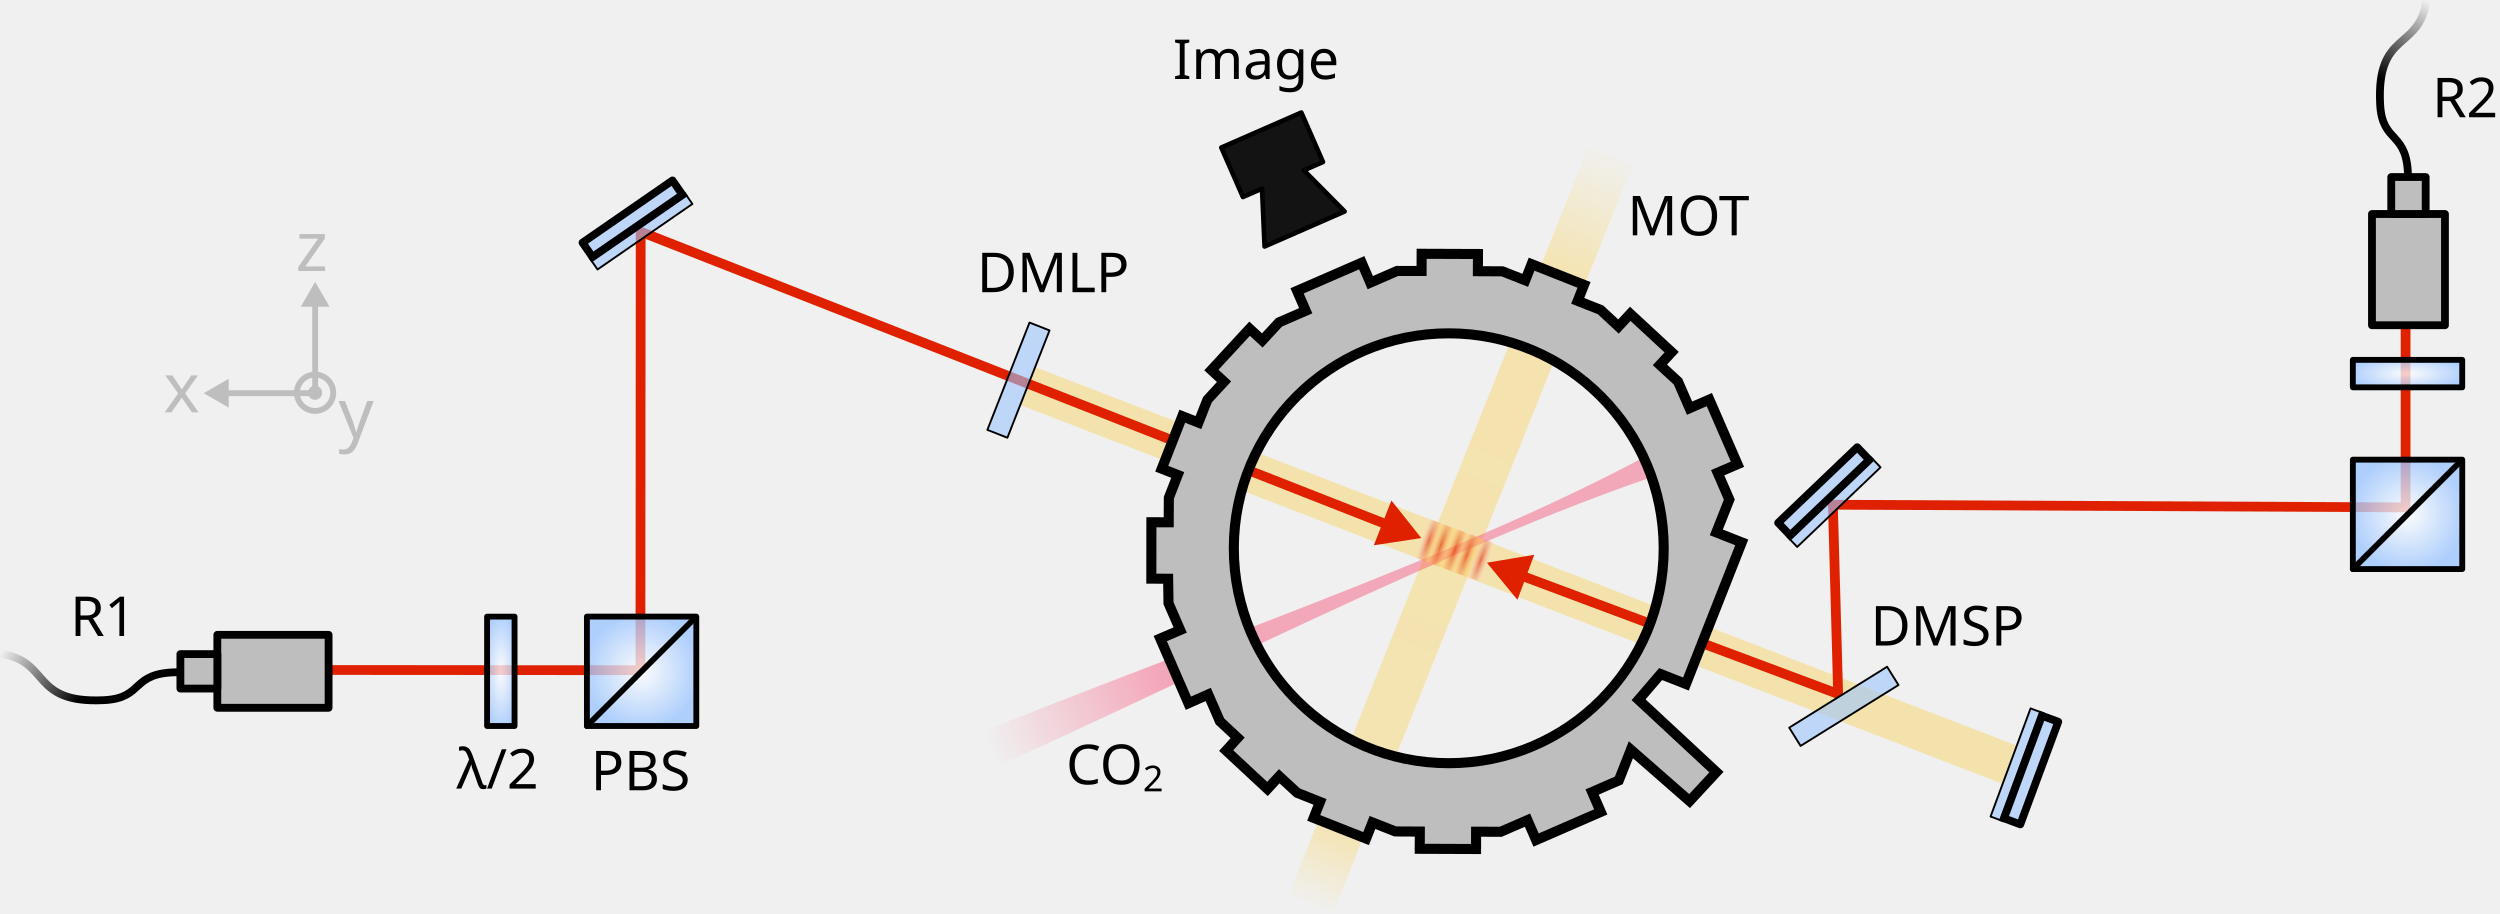
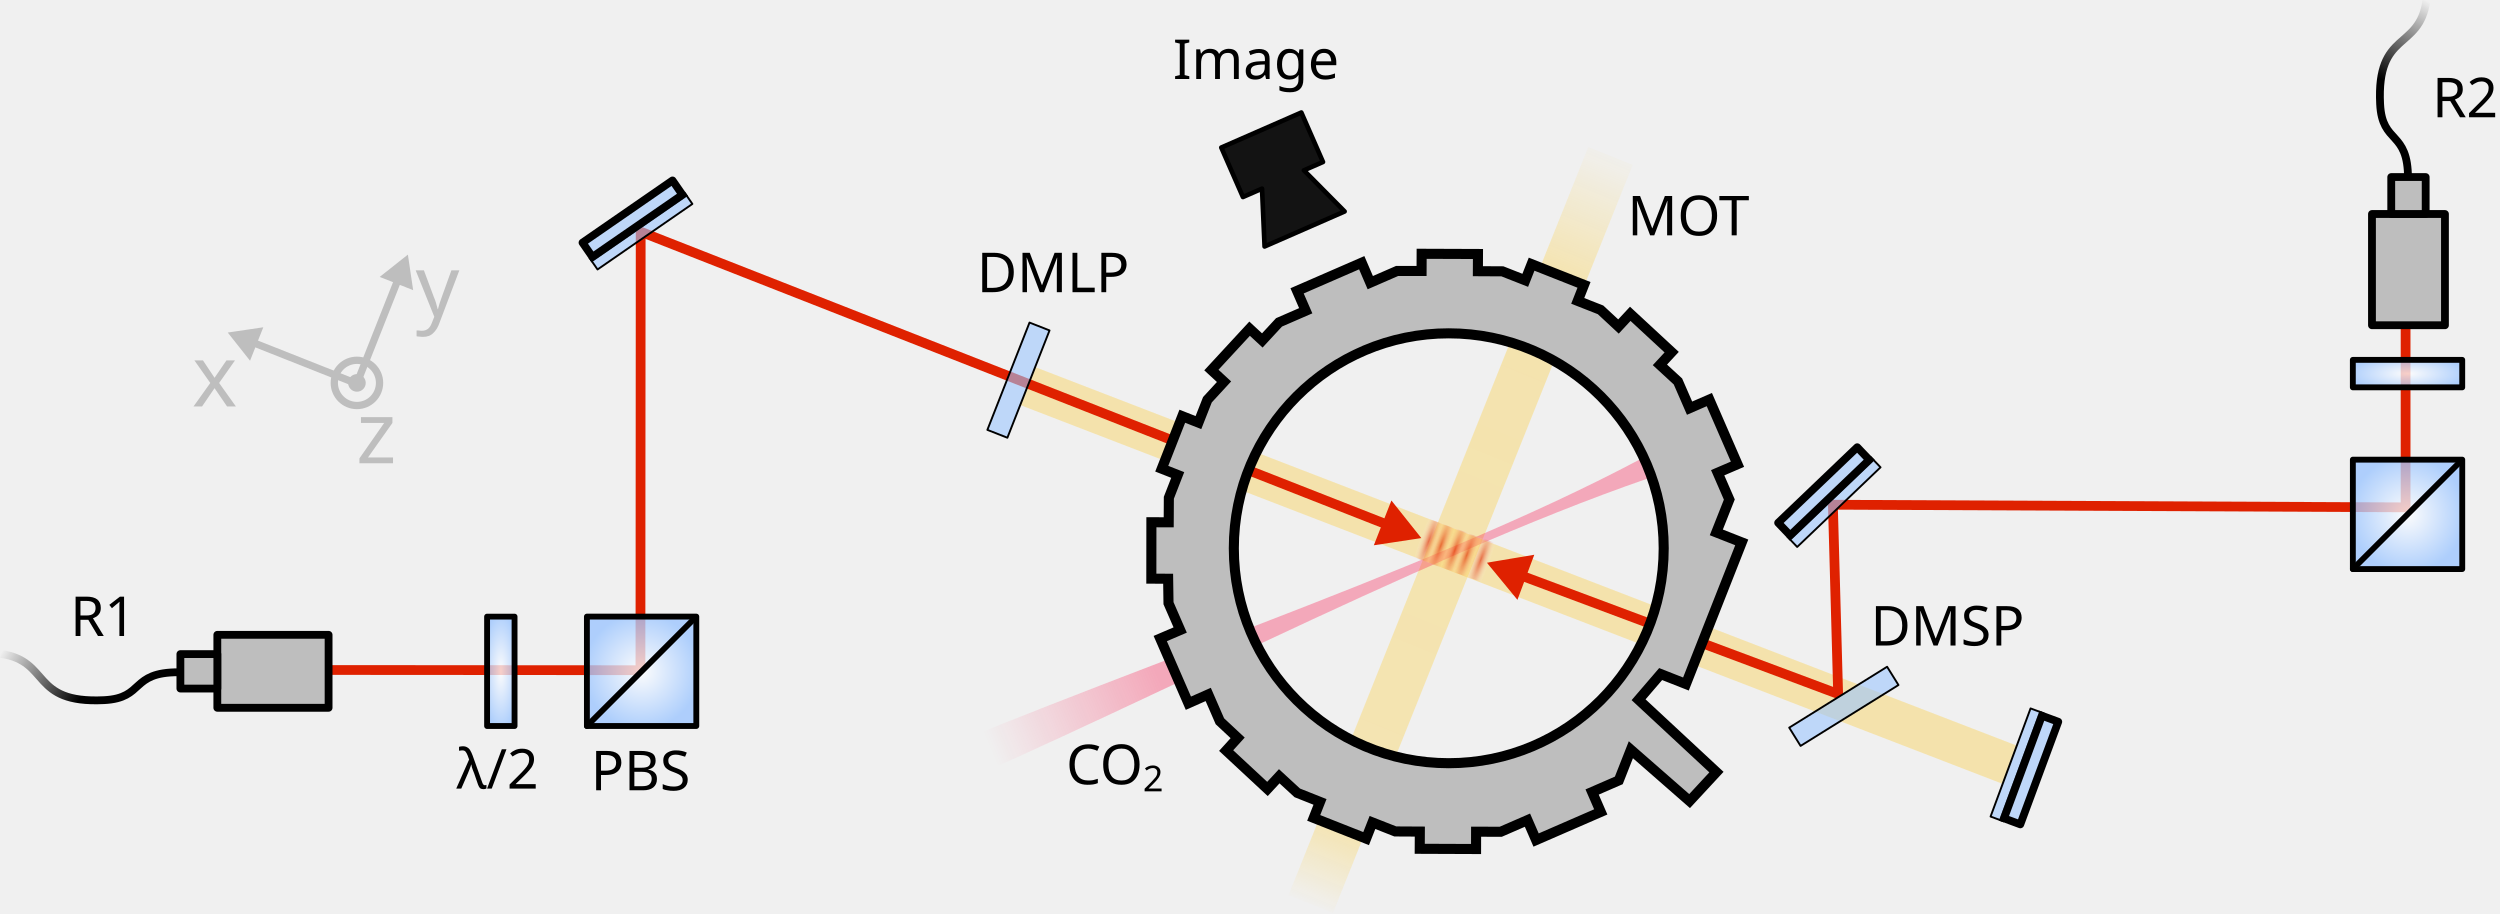
<svg xmlns="http://www.w3.org/2000/svg" xmlns:xlink="http://www.w3.org/1999/xlink" width="209.381mm" height="76.478mm" viewBox="0 0 209.381 76.478" version="1.1" id="svg1191">
  <defs id="defs1185">
    <linearGradient xlink:href="#linearGradient16050-6" id="linearGradient16136" gradientUnits="userSpaceOnUse" x1="124.112" y1="-200.925" x2="165.376" y2="-200.605" gradientTransform="matrix(1.635947,0,0,1.635947,-210.0809,186.1429)" />
    <linearGradient id="linearGradient16050-6">
      <stop style="stop-color:#ffc40c;stop-opacity:0.084" offset="0" id="stop16046" />
      <stop id="stop16059" offset="0.165" style="stop-color:#ffc40c;stop-opacity:0.98" />
      <stop style="stop-color:#ffc40c;stop-opacity:0.901" offset="0.896" id="stop16066" />
      <stop style="stop-color:#ffc40c;stop-opacity:0;" offset="1" id="stop16048" />
    </linearGradient>
    <linearGradient xlink:href="#linearGradient15743" id="linearGradient16138" gradientUnits="userSpaceOnUse" x1="117.146" y1="216.466" x2="108.508" y2="220.076" gradientTransform="matrix(1.635948,0,0,1.635948,-94.63898,-264.2473)" />
    <linearGradient id="linearGradient15743">
      <stop style="stop-color:#fd003c;stop-opacity:1;" offset="0" id="stop15739" />
      <stop style="stop-color:#fd003c;stop-opacity:0;" offset="1" id="stop15741" />
    </linearGradient>
    <linearGradient gradientTransform="matrix(-1.635948,0,0,-1.635948,160.9558,532.9624)" xlink:href="#linearGradient1233" id="linearGradient1235-5-4-8-8-4" x1="94.357" y1="269.682" x2="98.359" y2="272.046" gradientUnits="userSpaceOnUse" />
    <linearGradient id="linearGradient1233">
      <stop style="stop-color:#000000;stop-opacity:1;" offset="0" id="stop1229" />
      <stop style="stop-color:#000000;stop-opacity:0;" offset="1" id="stop1231" />
    </linearGradient>
    <marker style="overflow:visible" id="marker5426" refX="0" refY="0" orient="auto">
      <path transform="scale(0.4)" style="fill:#df2100;fill-opacity:1;fill-rule:evenodd;stroke:#df2100;stroke-width:1pt;stroke-opacity:1" d="M 5.77,0 -2.88,5 V -5 Z" id="path5424" />
    </marker>
    <marker orient="auto" refY="0" refX="0" id="TriangleOutM-7" style="overflow:visible">
      <path id="path4675-5" d="M 5.77,0 -2.88,5 V -5 Z" style="fill:#df2100;fill-opacity:1;fill-rule:evenodd;stroke:#df2100;stroke-width:1pt;stroke-opacity:1" transform="scale(0.4)" />
    </marker>
    <radialGradient xlink:href="#linearGradient2889" id="radialGradient2328-9-9-0-3-7-6" gradientUnits="userSpaceOnUse" gradientTransform="matrix(1.003933,-0.00795499,0.00792383,1.000001,-1.706051,0.07888128)" cx="9.944" cy="210.371" fx="9.944" fy="210.371" r="2.95" />
    <linearGradient id="linearGradient2889">
      <stop style="stop-color:#ffffff;stop-opacity:0.784" offset="0" id="stop2885" />
      <stop style="stop-color:#9bc5ff;stop-opacity:0.784" offset="1" id="stop2887" />
    </linearGradient>
    <radialGradient xlink:href="#linearGradient2889" id="radialGradient2483-3-9-6-1-9" cx="10.801" cy="221.854" fx="10.801" fy="221.854" r="3" gradientTransform="matrix(1.635948,0,0,0.492402,71.70265,-151.1865)" gradientUnits="userSpaceOnUse" />
    <radialGradient xlink:href="#linearGradient2889" id="radialGradient2328-9-9-0-3-7-6-8" gradientUnits="userSpaceOnUse" gradientTransform="matrix(1.003933,-0.00795499,0.00792383,1.000001,-1.706051,0.07888128)" cx="9.944" cy="210.371" fx="9.944" fy="210.371" r="2.95" />
    <radialGradient xlink:href="#linearGradient2889" id="radialGradient2483-3-9-6-1-9-2" cx="10.801" cy="221.854" fx="10.801" fy="221.854" r="3" gradientTransform="matrix(1.635948,0,0,0.492402,-219.3059,-173.6793)" gradientUnits="userSpaceOnUse" />
    <linearGradient gradientTransform="matrix(0,-1.635948,1.635948,0,-241.8346,194.1031)" xlink:href="#linearGradient1233" id="linearGradient1235-5-4-8-8-4-6" x1="94.357" y1="269.682" x2="98.359" y2="272.046" gradientUnits="userSpaceOnUse" />
    <radialGradient xlink:href="#linearGradient10097" id="radialGradient10163" gradientUnits="userSpaceOnUse" gradientTransform="matrix(0.3921085,0,-1.6774711e-8,2.204275,206.4535,-328.5759)" cx="7.218" cy="208.42" fx="7.218" fy="208.42" r="2" />
    <linearGradient id="linearGradient10097">
      <stop id="stop10093" offset="0" style="stop-color:#df2100;stop-opacity:1" />
      <stop id="stop10095" offset="1" style="stop-color:#ffffff;stop-opacity:0" />
    </linearGradient>
    <radialGradient xlink:href="#linearGradient10097" id="radialGradient5854-2-1-0-2-1" gradientUnits="userSpaceOnUse" gradientTransform="matrix(0.3921085,0,-3.087274e-8,2.204275,207.7234,-328.5896)" cx="7.218" cy="208.42" fx="7.218" fy="208.42" r="2" />
    <radialGradient xlink:href="#linearGradient10097" id="radialGradient5854-2-1-0-2-9" gradientUnits="userSpaceOnUse" gradientTransform="matrix(0.3921085,0,-3.087274e-8,2.204275,208.8264,-328.5759)" cx="7.218" cy="208.42" fx="7.218" fy="208.42" r="2" />
    <radialGradient xlink:href="#linearGradient10097" id="radialGradient5854-2-1-0-2-7" gradientUnits="userSpaceOnUse" gradientTransform="matrix(0.3921085,0,-3.087274e-8,2.204275,210.0962,-328.5896)" cx="7.218" cy="208.42" fx="7.218" fy="208.42" r="2" />
    <radialGradient xlink:href="#linearGradient10097" id="radialGradient5854-2-1-0-2-0" gradientUnits="userSpaceOnUse" gradientTransform="matrix(0.3921085,0,-3.087274e-8,2.204275,205.3505,-328.5896)" cx="7.218" cy="208.42" fx="7.218" fy="208.42" r="2" />
    <marker style="overflow:visible" id="marker8277-94-6" refX="0" refY="0" orient="auto">
      <path transform="scale(-0.4)" style="fill:#bebebe;fill-opacity:1;fill-rule:evenodd;stroke:#bebebe;stroke-width:1pt;stroke-opacity:1" d="M 5.77,0 -2.88,5 V -5 Z" id="path8275-35-5" />
    </marker>
    <marker style="overflow:visible" id="marker8277-3-7-6" refX="0" refY="0" orient="auto">
      <path transform="scale(-0.4)" style="fill:#bebebe;fill-opacity:1;fill-rule:evenodd;stroke:#bebebe;stroke-width:1pt;stroke-opacity:1" d="M 5.77,0 -2.88,5 V -5 Z" id="path8275-2-5-3" />
    </marker>
  </defs>
  <g id="layer1" transform="translate(0,-33.14729)">
    <rect transform="rotate(111.8379)" y="-144.398" x="-7.278" height="4.007" width="67.512" id="rect5379-0" style="opacity:0.3;fill:url(#linearGradient16136);fill-opacity:1;stroke:none;stroke-width:0.654;stroke-linecap:round;stroke-linejoin:round;stroke-miterlimit:4;stroke-dasharray:none;stroke-opacity:1" />
    <path id="path15707" d="m 79.65,95.512 1.177,3.017 C 102.089,89.112 127.017,75.911 145.046,71.037 l -1.339,-3.088 c -15.693,9.964 -42.66,18.748 -64.057,27.563 z" style="opacity:0.3;fill:url(#linearGradient16138);fill-opacity:1;stroke:#ffffff;stroke-width:0.434;stroke-linecap:butt;stroke-linejoin:miter;stroke-miterlimit:4;stroke-dasharray:none;stroke-opacity:0" />
    <rect transform="rotate(21.08756)" y="28.42" x="103.845" height="3.416" width="88.186" id="rect5379" style="opacity:0.3;fill:#ffc40c;fill-opacity:1;stroke:none;stroke-width:0.654;stroke-linecap:round;stroke-linejoin:round;stroke-miterlimit:4;stroke-dasharray:none;stroke-opacity:1" />
    <path id="path1418-9-1-8-8-8" d="M 14.979,89.451 C 10.865,89.433 12.143,91.618 8.713,91.787 2.516,92.091 4.273,88.508 0.046,87.909" style="fill:none;fill-opacity:1;stroke:url(#linearGradient1235-5-4-8-8-4);stroke-width:0.654;stroke-linecap:butt;stroke-linejoin:miter;stroke-miterlimit:4;stroke-dasharray:none;stroke-opacity:1" />
    <path id="path2877-3-3-4-6-4" d="M 201.474,55.174 V 75.639 l -47.966,-0.22 0.441,15.852 -27.242,-10.181" style="fill:none;stroke:#df2100;stroke-width:0.818;stroke-linecap:butt;stroke-linejoin:bevel;stroke-miterlimit:4;stroke-dasharray:none;stroke-opacity:1;marker-end:url(#marker5426)" />
    <path id="path2877-3-3-4-3-5" d="m 25.824,89.259 27.815,0.02 0.02,-36.722 63.219,24.807" style="fill:none;stroke:#df2100;stroke-width:0.818;stroke-linecap:butt;stroke-linejoin:bevel;stroke-miterlimit:4;stroke-dasharray:none;stroke-opacity:1;marker-end:url(#TriangleOutM-7)" />
    <g id="g8482-2" transform="matrix(1.635948,0,0,1.635948,-64.46823,-294.4971)" style="fill:#bebebe;fill-opacity:1">
      <path transform="matrix(0.2645833,0,0,0.2645833,-7.243388,165.1986)" id="path8452-5" d="m 451.396,181.689 -0.016,3.328 -4.734,-0.004 -5.189,2.26 -1.654,-3.857 -12.51,5.445 1.674,3.848 -5.166,2.248 -3.236,3.5 -2.457,-2.277 -7.396,8.004 2.447,2.258 -3.215,3.49 -1.738,4.418 -3.123,-1.229 -3.977,10.152 3.092,1.217 -1.717,4.408 -0.027,4.744 -3.35,-0.006 -0.012,10.91 3.252,0.023 0.07,4.729 2.26,5.189 -3.857,1.652 5.445,12.512 3.838,-1.697 2.258,5.189 3.438,3.211 -2.225,2.459 7.992,7.428 2.279,-2.457 3.49,3.215 4.396,1.748 -1.217,3.094 10.139,4.008 1.23,-3.125 4.418,1.738 4.746,0.027 -0.018,3.33 10.898,0.043 0.008,-3.35 4.768,0.014 5.168,-2.248 1.674,3.848 12.512,-5.445 -1.674,-3.848 5.166,-2.248 2.334,-5.934 11.361,9.938 5.195,-5.609 -15.064,-14 4.271,-4.971 4.891,1.926 10.801,-27.402 -4.922,-1.938 2.518,-6.354 -2.258,-5.188 3.834,-1.645 -5.445,-12.51 -3.824,1.664 -2.25,-5.168 -3.49,-3.213 2.277,-2.457 -8.014,-7.418 -2.279,2.457 -3.469,-3.225 -4.418,-1.738 1.217,-3.094 -10.139,-4.008 -1.23,3.125 -4.418,-1.738 -4.746,-0.027 0.016,-3.328 z m 5.248,15.391 a 41.589,41.589 0 0 1 41.588,41.588 41.589,41.589 0 0 1 -41.588,41.59 41.589,41.589 0 0 1 -41.59,-41.59 41.589,41.589 0 0 1 41.59,-41.588 z" style="fill:#bebebe;fill-opacity:1;stroke:#000000;stroke-width:1.948;stroke-linecap:butt;stroke-linejoin:miter;stroke-miterlimit:4;stroke-dasharray:none;stroke-opacity:1" />
    </g>
    <g id="g5691-3-3-6-4-4" transform="matrix(-1.619879,0.228724,-0.228724,-1.619879,217.4995,433.3929)">
      <rect transform="rotate(-23.84206)" style="fill:#9bc5ff;fill-opacity:0.588;stroke:#000000;stroke-width:0.098;stroke-linecap:round;stroke-linejoin:round;stroke-miterlimit:4;stroke-dasharray:none;stroke-opacity:1" id="rect5027-6-5-7-6-1-6-7" width="5.902" height="1.101" x="-80.324" y="196.859" />
    </g>
    <g id="g5691-3-3-1-4" transform="matrix(-1.182698,1.130287,-1.130287,-1.182698,416.5619,324.7775)">
      <rect style="fill:#9bc5ff;fill-opacity:0.588;stroke:#000000;stroke-width:0.4;stroke-linecap:round;stroke-linejoin:round;stroke-miterlimit:4;stroke-dasharray:none;stroke-opacity:1" id="rect5027-6-6-5-27-4" width="5.6" height="0.891" x="8.001" y="221.665" />
      <rect style="fill:#9bc5ff;fill-opacity:0.588;stroke:#000000;stroke-width:0.098;stroke-linecap:round;stroke-linejoin:round;stroke-miterlimit:4;stroke-dasharray:none;stroke-opacity:1" id="rect5027-6-5-7-6-0-3" width="5.902" height="0.597" x="7.848" y="220.989" />
      <path id="path6016-5-2-9-07" d="m 7.935,221.595 h 5.729" style="fill:none;stroke:#000000;stroke-width:0.268;stroke-linecap:square;stroke-linejoin:miter;stroke-miterlimit:4;stroke-dasharray:none;stroke-opacity:1" />
    </g>
    <g transform="matrix(0,-1.635948,1.635948,0,-257.3519,194.0257)" id="g1374-5-2-0-0-6">
      <rect style="fill:#bebebe;fill-opacity:1;stroke:#000000;stroke-width:0.4;stroke-linecap:round;stroke-linejoin:round;stroke-miterlimit:4;stroke-dasharray:none;stroke-opacity:1" id="rect2189-3-9-8-9-3-8" width="5.696" height="3.736" x="81.688" y="278.744" />
      <rect style="fill:#bebebe;fill-opacity:1;stroke:#000000;stroke-width:0.4;stroke-linecap:round;stroke-linejoin:round;stroke-miterlimit:4;stroke-dasharray:none;stroke-opacity:1" id="rect2189-3-7-2-9-6-4-8" width="1.891" height="1.763" x="87.384" y="279.73" />
    </g>
    <g id="g5691-3-3-6-4-8-8" transform="matrix(-1.187827,1.124896,-1.124896,-1.187827,345.6017,311.7006)">
      <rect transform="rotate(-25.11341)" style="fill:#9bc5ff;fill-opacity:0.588;stroke:#000000;stroke-width:0.098;stroke-linecap:round;stroke-linejoin:round;stroke-miterlimit:4;stroke-dasharray:none;stroke-opacity:1" id="rect5027-6-5-7-6-1-6-9-9" width="5.902" height="1.101" x="-85.144" y="202.686" />
    </g>
    <g transform="matrix(-1.635948,0,0,-1.635948,161.1572,548.438)" id="g1374-5-2-0-0-9-6">
      <rect style="fill:#bebebe;fill-opacity:1;stroke:#000000;stroke-width:0.4;stroke-linecap:round;stroke-linejoin:round;stroke-miterlimit:4;stroke-dasharray:none;stroke-opacity:1" id="rect2189-3-9-8-9-3-3-6" width="5.696" height="3.736" x="81.688" y="278.744" />
      <rect style="fill:#bebebe;fill-opacity:1;stroke:#000000;stroke-width:0.4;stroke-linecap:round;stroke-linejoin:round;stroke-miterlimit:4;stroke-dasharray:none;stroke-opacity:1" id="rect2189-3-7-2-9-6-4-1-4" width="1.891" height="1.763" x="87.384" y="279.73" />
    </g>
    <g transform="matrix(0,-1.635948,1.635948,0,-290.4202,105.638)" id="g5696-7-2-61-6-4-5" style="stroke-width:0.3;stroke-miterlimit:4;stroke-dasharray:none">
      <g id="g5035-0-2-8-1-7-0" style="stroke-width:0.3;stroke-miterlimit:4;stroke-dasharray:none">
        <g id="g2376-9-8-7-8-8-4">
          <rect y="207.571" x="7.144" height="5.6" width="5.6" id="rect5027-3-9-9-7-4-8" style="fill:url(#radialGradient2328-9-9-0-3-7-6);fill-opacity:1;stroke:#000000;stroke-width:0.3;stroke-linecap:round;stroke-linejoin:round;stroke-miterlimit:4;stroke-dasharray:none;stroke-opacity:1" />
          <path id="path5029-6-7-2-9-5-7" d="M 7.144,207.571 12.7,213.127" style="fill:none;stroke:#000000;stroke-width:0.3;stroke-linecap:round;stroke-linejoin:miter;stroke-miterlimit:4;stroke-dasharray:none;stroke-opacity:1" />
        </g>
      </g>
    </g>
    <rect transform="rotate(90)" y="-43.095" x="84.792" height="2.3" width="9.161" id="rect5027-6-6-7-3-0-2-0-1" style="fill:url(#radialGradient2483-3-9-6-1-9);fill-opacity:1;stroke:#000000;stroke-width:0.491;stroke-linecap:round;stroke-linejoin:round;stroke-miterlimit:4;stroke-dasharray:none;stroke-opacity:1" />
    <g transform="matrix(0,-1.635948,1.635948,0,-142.5177,92.49283)" id="g5696-7-2-61-6-4-5-7" style="stroke-width:0.3;stroke-miterlimit:4;stroke-dasharray:none">
      <g id="g5035-0-2-8-1-7-0-4" style="stroke-width:0.3;stroke-miterlimit:4;stroke-dasharray:none">
        <g id="g2376-9-8-7-8-8-4-9">
          <rect y="207.571" x="7.144" height="5.6" width="5.6" id="rect5027-3-9-9-7-4-8-2" style="fill:url(#radialGradient2328-9-9-0-3-7-6-8);fill-opacity:1;stroke:#000000;stroke-width:0.3;stroke-linecap:round;stroke-linejoin:round;stroke-miterlimit:4;stroke-dasharray:none;stroke-opacity:1" />
          <path id="path5029-6-7-2-9-5-7-4" d="M 7.144,207.571 12.7,213.127" style="fill:none;stroke:#000000;stroke-width:0.3;stroke-linecap:round;stroke-linejoin:miter;stroke-miterlimit:4;stroke-dasharray:none;stroke-opacity:1" />
        </g>
      </g>
    </g>
    <rect transform="scale(-1)" y="-65.588" x="-206.217" height="2.3" width="9.161" id="rect5027-6-6-7-3-0-2-0-1-4" style="fill:url(#radialGradient2483-3-9-6-1-9-2);fill-opacity:1;stroke:#000000;stroke-width:0.491;stroke-linecap:round;stroke-linejoin:round;stroke-miterlimit:4;stroke-dasharray:none;stroke-opacity:1" />
    <g id="g5691-3-3-1-3-7" transform="matrix(-1.345901,0.929987,-0.929987,-1.345901,274.0676,340.3585)">
      <rect style="fill:#9bc5ff;fill-opacity:0.588;stroke:#000000;stroke-width:0.4;stroke-linecap:round;stroke-linejoin:round;stroke-miterlimit:4;stroke-dasharray:none;stroke-opacity:1" id="rect5027-6-6-5-27-6-2" width="5.6" height="0.891" x="8.001" y="221.665" />
      <rect style="fill:#9bc5ff;fill-opacity:0.588;stroke:#000000;stroke-width:0.098;stroke-linecap:round;stroke-linejoin:round;stroke-miterlimit:4;stroke-dasharray:none;stroke-opacity:1" id="rect5027-6-5-7-6-0-1-7" width="5.902" height="0.597" x="7.848" y="220.989" />
      <path id="path6016-5-2-9-0-2" d="m 7.935,221.595 h 5.729" style="fill:none;stroke:#000000;stroke-width:0.268;stroke-linecap:square;stroke-linejoin:miter;stroke-miterlimit:4;stroke-dasharray:none;stroke-opacity:1" />
    </g>
    <text id="text1485-0-6-7-2" y="86.411" x="5.88" style="font-style:normal;font-weight:normal;font-size:17.314px;line-height:1.25;font-family:sans-serif;letter-spacing:0px;word-spacing:0px;fill:#000000;fill-opacity:1;stroke:none;stroke-width:0.433" xml:space="preserve">
      <tspan style="font-size:4.617px;stroke-width:0.433" y="86.411" x="5.88" id="tspan1483-3-0-5-6">R1</tspan>
    </text>
    <text id="text1485-0-6-7-3-1" y="42.967" x="203.698" style="font-style:normal;font-weight:normal;font-size:17.314px;line-height:1.25;font-family:sans-serif;letter-spacing:0px;word-spacing:0px;fill:#000000;fill-opacity:1;stroke:none;stroke-width:0.433" xml:space="preserve">
      <tspan style="font-size:4.617px;stroke-width:0.433" y="42.967" x="203.698" id="tspan1483-3-0-5-5-0">R2</tspan>
    </text>
    <text id="text1485-0-6-7-3-6-6" y="87.21" x="156.661" style="font-style:normal;font-weight:normal;font-size:17.314px;line-height:1.25;font-family:sans-serif;letter-spacing:0px;word-spacing:0px;fill:#000000;fill-opacity:1;stroke:none;stroke-width:0.433" xml:space="preserve">
      <tspan style="font-size:4.617px;stroke-width:0.433" y="87.21" x="156.661" id="tspan1483-3-0-5-5-2-15">DMSP</tspan>
    </text>
    <text id="text1485-0-6-7-3-6-9-9" y="57.621" x="81.812" style="font-style:normal;font-weight:normal;font-size:17.314px;line-height:1.25;font-family:sans-serif;letter-spacing:0px;word-spacing:0px;fill:#000000;fill-opacity:1;stroke:none;stroke-width:0.433" xml:space="preserve">
      <tspan style="font-size:4.617px;stroke-width:0.433" y="57.621" x="81.812" id="tspan1483-3-0-5-5-2-1-4">DMLP</tspan>
    </text>
    <path id="path1418-9-1-8-8-8-9" d="m 201.677,48.126 c 0.017,-4.114 -2.168,-2.836 -2.336,-6.266 -0.305,-6.198 3.279,-4.441 3.878,-8.667" style="fill:none;fill-opacity:1;stroke:url(#linearGradient1235-5-4-8-8-4-6);stroke-width:0.654;stroke-linecap:butt;stroke-linejoin:miter;stroke-miterlimit:4;stroke-dasharray:none;stroke-opacity:1" />
    <g id="g5691-3-3-6-3" transform="matrix(0.5675623,-1.534339,1.534339,0.5675623,-176.8116,-11.84897)">
      <rect style="fill:#9bc5ff;fill-opacity:0.588;stroke:#000000;stroke-width:0.4;stroke-linecap:round;stroke-linejoin:round;stroke-miterlimit:4;stroke-dasharray:none;stroke-opacity:1" id="rect5027-6-6-5-2-3" width="5.6" height="0.891" x="8.001" y="221.665" />
      <rect style="fill:#9bc5ff;fill-opacity:0.588;stroke:#000000;stroke-width:0.098;stroke-linecap:round;stroke-linejoin:round;stroke-miterlimit:4;stroke-dasharray:none;stroke-opacity:1" id="rect5027-6-5-7-6-1-7" width="5.902" height="0.597" x="7.848" y="220.989" />
      <path id="path6016-5-2-7-3" d="m 7.935,221.595 h 5.729" style="fill:none;stroke:#000000;stroke-width:0.268;stroke-linecap:square;stroke-linejoin:miter;stroke-miterlimit:4;stroke-dasharray:none;stroke-opacity:1" />
    </g>
    <g transform="matrix(0.9705439,-0.1011874,0.1011874,0.9705439,-27.4357,-111.0935)" id="g10161">
      <rect transform="rotate(25.98956)" style="opacity:0.59;fill:url(#radialGradient10163);fill-opacity:1;stroke:none;stroke-width:0.534;stroke-linecap:round;stroke-linejoin:round;stroke-miterlimit:4;stroke-dasharray:none;stroke-opacity:1" id="rect5836-97-0-1-4" width="2.373" height="3.559" x="208.088" y="129.06" />
      <rect transform="rotate(25.98956)" style="opacity:0.59;fill:url(#radialGradient5854-2-1-0-2-1);fill-opacity:1;stroke:none;stroke-width:0.534;stroke-linecap:round;stroke-linejoin:round;stroke-miterlimit:4;stroke-dasharray:none;stroke-opacity:1" id="rect5836-97-0-1-4-7" width="2.373" height="3.559" x="209.357" y="129.046" />
      <rect transform="rotate(25.98956)" style="opacity:0.59;fill:url(#radialGradient5854-2-1-0-2-9);fill-opacity:1;stroke:none;stroke-width:0.534;stroke-linecap:round;stroke-linejoin:round;stroke-miterlimit:4;stroke-dasharray:none;stroke-opacity:1" id="rect5836-97-0-1-4-0" width="2.373" height="3.559" x="210.46" y="129.06" />
      <rect transform="rotate(25.98956)" style="opacity:0.59;fill:url(#radialGradient5854-2-1-0-2-7);fill-opacity:1;stroke:none;stroke-width:0.534;stroke-linecap:round;stroke-linejoin:round;stroke-miterlimit:4;stroke-dasharray:none;stroke-opacity:1" id="rect5836-97-0-1-4-1" width="2.373" height="3.559" x="211.73" y="129.046" />
      <rect transform="rotate(25.98956)" style="opacity:0.59;fill:url(#radialGradient5854-2-1-0-2-0);fill-opacity:1;stroke:none;stroke-width:0.534;stroke-linecap:round;stroke-linejoin:round;stroke-miterlimit:4;stroke-dasharray:none;stroke-opacity:1" id="rect5836-97-0-1-4-19" width="2.373" height="3.559" x="206.984" y="129.046" />
    </g>
    <text id="text5841" y="99.194" x="38.243" style="font-style:normal;font-weight:normal;font-size:17.314px;line-height:1.25;font-family:sans-serif;letter-spacing:0px;word-spacing:0px;fill:#000000;fill-opacity:1;stroke:none;stroke-width:0.433" xml:space="preserve">
      <tspan style="font-size:4.617px;stroke-width:0.433" y="99.194" x="38.243" id="tspan5839">λ/2</tspan>
    </text>
    <text id="text5845" y="99.335" x="49.477" style="font-style:normal;font-weight:normal;font-size:17.314px;line-height:1.25;font-family:sans-serif;letter-spacing:0px;word-spacing:0px;fill:#000000;fill-opacity:1;stroke:none;stroke-width:0.433" xml:space="preserve">
      <tspan style="font-size:4.617px;stroke-width:0.433" y="99.335" x="49.477" id="tspan5843">PBS</tspan>
    </text>
    <text id="text1485-0-6-7-3-6-9-9-2" y="98.825" x="89.29" style="font-style:normal;font-weight:normal;font-size:17.314px;line-height:1.25;font-family:sans-serif;letter-spacing:0px;word-spacing:0px;fill:#000000;fill-opacity:1;stroke:none;stroke-width:0.433" xml:space="preserve">
      <tspan style="font-size:4.617px;stroke-width:0.433" y="98.825" x="89.29" id="tspan1483-3-0-5-5-2-1-4-8">CO<tspan id="tspan16011" style="font-size:3.001px;baseline-shift:sub;stroke-width:0.433">2</tspan>
      </tspan>
    </text>
    <text id="text1485-0-6-7-3-6-6-9" y="52.858" x="136.298" style="font-style:normal;font-weight:normal;font-size:17.314px;line-height:1.25;font-family:sans-serif;letter-spacing:0px;word-spacing:0px;fill:#000000;fill-opacity:1;stroke:none;stroke-width:0.433" xml:space="preserve">
      <tspan style="font-size:4.617px;stroke-width:0.433" y="52.858" x="136.298" id="tspan1483-3-0-5-5-2-15-6">MOT</tspan>
    </text>
    <path style="fill:#0f0f0f;fill-opacity:0.98;stroke:#000000;stroke-width:0.39;stroke-linecap:butt;stroke-linejoin:round;stroke-miterlimit:4;stroke-dasharray:none;stroke-opacity:1" d="m 105.698,48.948 0.214,4.842 6.702,-2.933 -3.411,-3.443 1.599,-0.7 -1.813,-4.142 -6.702,2.933 1.813,4.142 z" id="path1006" />
    <text id="text1485-0-6-7-3-6-6-9-6" y="39.764" x="98.232" style="font-style:normal;font-weight:normal;font-size:17.314px;line-height:1.25;font-family:sans-serif;letter-spacing:0px;word-spacing:0px;fill:#000000;fill-opacity:1;stroke:none;stroke-width:0.433" xml:space="preserve">
      <tspan style="font-size:4.617px;stroke-width:0.433" y="39.764" x="98.232" id="tspan1483-3-0-5-5-2-15-6-7">Image</tspan>
    </text>
-     <g id="g2447-7" transform="matrix(1.635948,0,0,1.635948,-410.81,-491.7375)">
-       <path style="fill:#bebebe;fill-opacity:1;stroke:#bebebe;stroke-width:0.3;stroke-linecap:round;stroke-linejoin:miter;stroke-miterlimit:4;stroke-dasharray:none;stroke-opacity:1;marker-start:url(#marker8277-94-6)" d="m 262.397,340.975 h 4.852" id="path5509-9-5-5" />
-       <path style="fill:#bebebe;fill-opacity:1;stroke:#bebebe;stroke-width:0.3;stroke-linecap:round;stroke-linejoin:miter;stroke-miterlimit:4;stroke-dasharray:none;stroke-opacity:1;marker-start:url(#marker8277-3-7-6)" d="m 267.249,336.123 v 4.852" id="path5509-9-3-6-6" />
-       <text xml:space="preserve" style="font-style:normal;font-weight:normal;font-size:10.583px;line-height:1.25;font-family:sans-serif;letter-spacing:0px;word-spacing:0px;fill:#bebebe;fill-opacity:1;stroke:none;stroke-width:0.265" x="259.485" y="341.952" id="text6074-0-9">
-         <tspan id="tspan6072-21-8" x="259.485" y="341.952" style="font-size:3.528px;fill:#bebebe;fill-opacity:1;stroke-width:0.265">x</tspan>
+     <g id="g2447-7" transform="matrix(1.635948,0,0,1.635948,-372.9396,-498.809)">
+       <path style="fill:#bebebe;fill-opacity:1;stroke:#bebebe;stroke-width:0.374;stroke-linecap:round;stroke-linejoin:miter;stroke-miterlimit:4;stroke-dasharray:none;stroke-opacity:1;marker-start:url(#marker8277-94-6)" d="m 240.612,342.583 5.619,2.225" id="path5509-9-5-5" />
+       <path style="fill:#bebebe;fill-opacity:1;stroke:#bebebe;stroke-width:0.374;stroke-linecap:round;stroke-linejoin:miter;stroke-miterlimit:4;stroke-dasharray:none;stroke-opacity:1;marker-start:url(#marker8277-3-7-6)" d="m 248.456,339.189 -2.225,5.619" id="path5509-9-3-6-6" />
+       <text xml:space="preserve" style="font-style:normal;font-weight:normal;font-size:13.182px;line-height:1.25;font-family:sans-serif;letter-spacing:0px;word-spacing:0px;fill:#bebebe;fill-opacity:1;stroke:none;stroke-width:0.33" x="237.793" y="345.977" id="text6074-0-9">
+         <tspan id="tspan6072-21-8" x="237.793" y="345.977" style="font-size:4.394px;fill:#bebebe;fill-opacity:1;stroke-width:0.33">x</tspan>
      </text>
-       <text xml:space="preserve" style="font-style:normal;font-weight:normal;font-size:10.583px;line-height:1.25;font-family:sans-serif;letter-spacing:0px;word-spacing:0px;fill:#bebebe;fill-opacity:1;stroke:none;stroke-width:0.265" x="268.445" y="343.268" id="text6074-1-7-7">
-         <tspan id="tspan6072-9-5-2" x="268.445" y="343.268" style="font-size:3.528px;fill:#bebebe;fill-opacity:1;stroke-width:0.265">y</tspan>
+       <text xml:space="preserve" style="font-style:normal;font-weight:normal;font-size:13.182px;line-height:1.25;font-family:sans-serif;letter-spacing:0px;word-spacing:0px;fill:#bebebe;fill-opacity:1;stroke:none;stroke-width:0.33" x="249.245" y="341.367" id="text6074-1-7-7">
+         <tspan id="tspan6072-9-5-2" x="249.245" y="341.367" style="font-size:4.394px;fill:#bebebe;fill-opacity:1;stroke-width:0.33">y</tspan>
      </text>
-       <text xml:space="preserve" style="font-style:normal;font-weight:normal;font-size:10.583px;line-height:1.25;font-family:sans-serif;letter-spacing:0px;word-spacing:0px;fill:#bebebe;fill-opacity:1;stroke:none;stroke-width:0.265" x="266.244" y="334.715" id="text6074-9-4-8">
-         <tspan id="tspan6072-2-9-2" x="266.244" y="334.715" style="font-size:3.528px;fill:#bebebe;fill-opacity:1;stroke-width:0.265">z</tspan>
+       <text xml:space="preserve" style="font-style:normal;font-weight:normal;font-size:13.182px;line-height:1.25;font-family:sans-serif;letter-spacing:0px;word-spacing:0px;fill:#bebebe;fill-opacity:1;stroke:none;stroke-width:0.33" x="246.194" y="348.885" id="text6074-9-4-8">
+         <tspan id="tspan6072-2-9-2" x="246.194" y="348.885" style="font-size:4.394px;fill:#bebebe;fill-opacity:1;stroke-width:0.33">z</tspan>
      </text>
-       <g id="g3570-9" transform="translate(4.936526,-9.960618)">
+       <g id="g3570-9" transform="matrix(1.245544,0,0,1.245544,-80.47772,-92.30667)">
        <circle r="0.93" cy="350.912" cx="262.308" id="path3521-9" style="fill:none;fill-opacity:0.535;stroke:#bebebe;stroke-width:0.3;stroke-linecap:round;stroke-linejoin:round;stroke-miterlimit:4;stroke-dasharray:none;stroke-opacity:1" />
        <circle r="0.362" cy="350.912" cx="262.308" id="path3521-3-6" style="fill:#bebebe;fill-opacity:1;stroke:none;stroke-width:0.3;stroke-linecap:round;stroke-linejoin:round;stroke-miterlimit:4;stroke-dasharray:none;stroke-opacity:1" />
      </g>
    </g>
  </g>
</svg>
